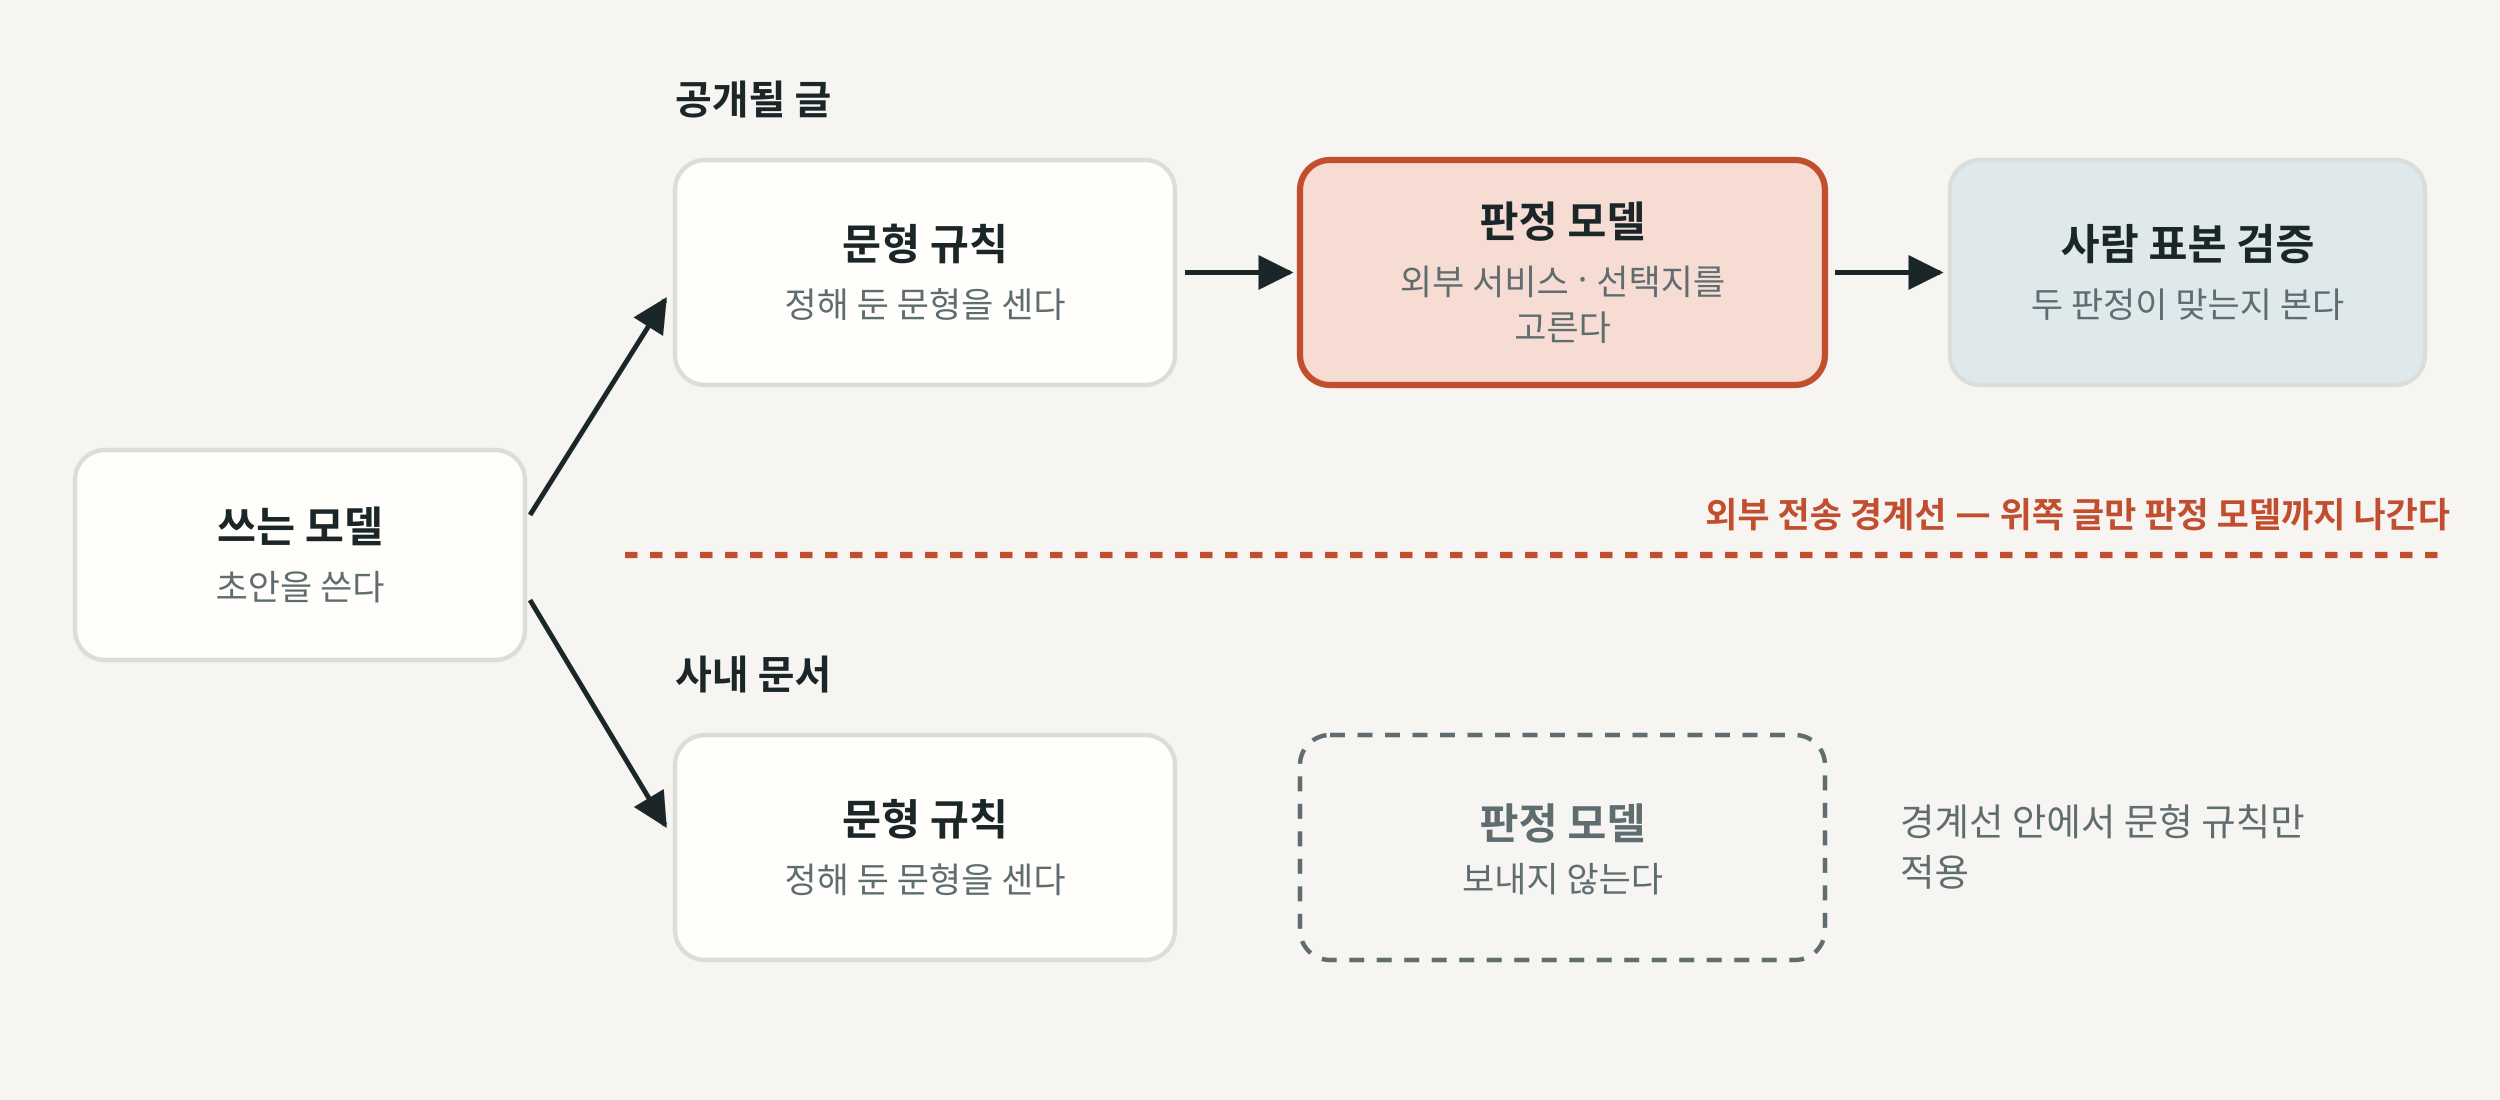
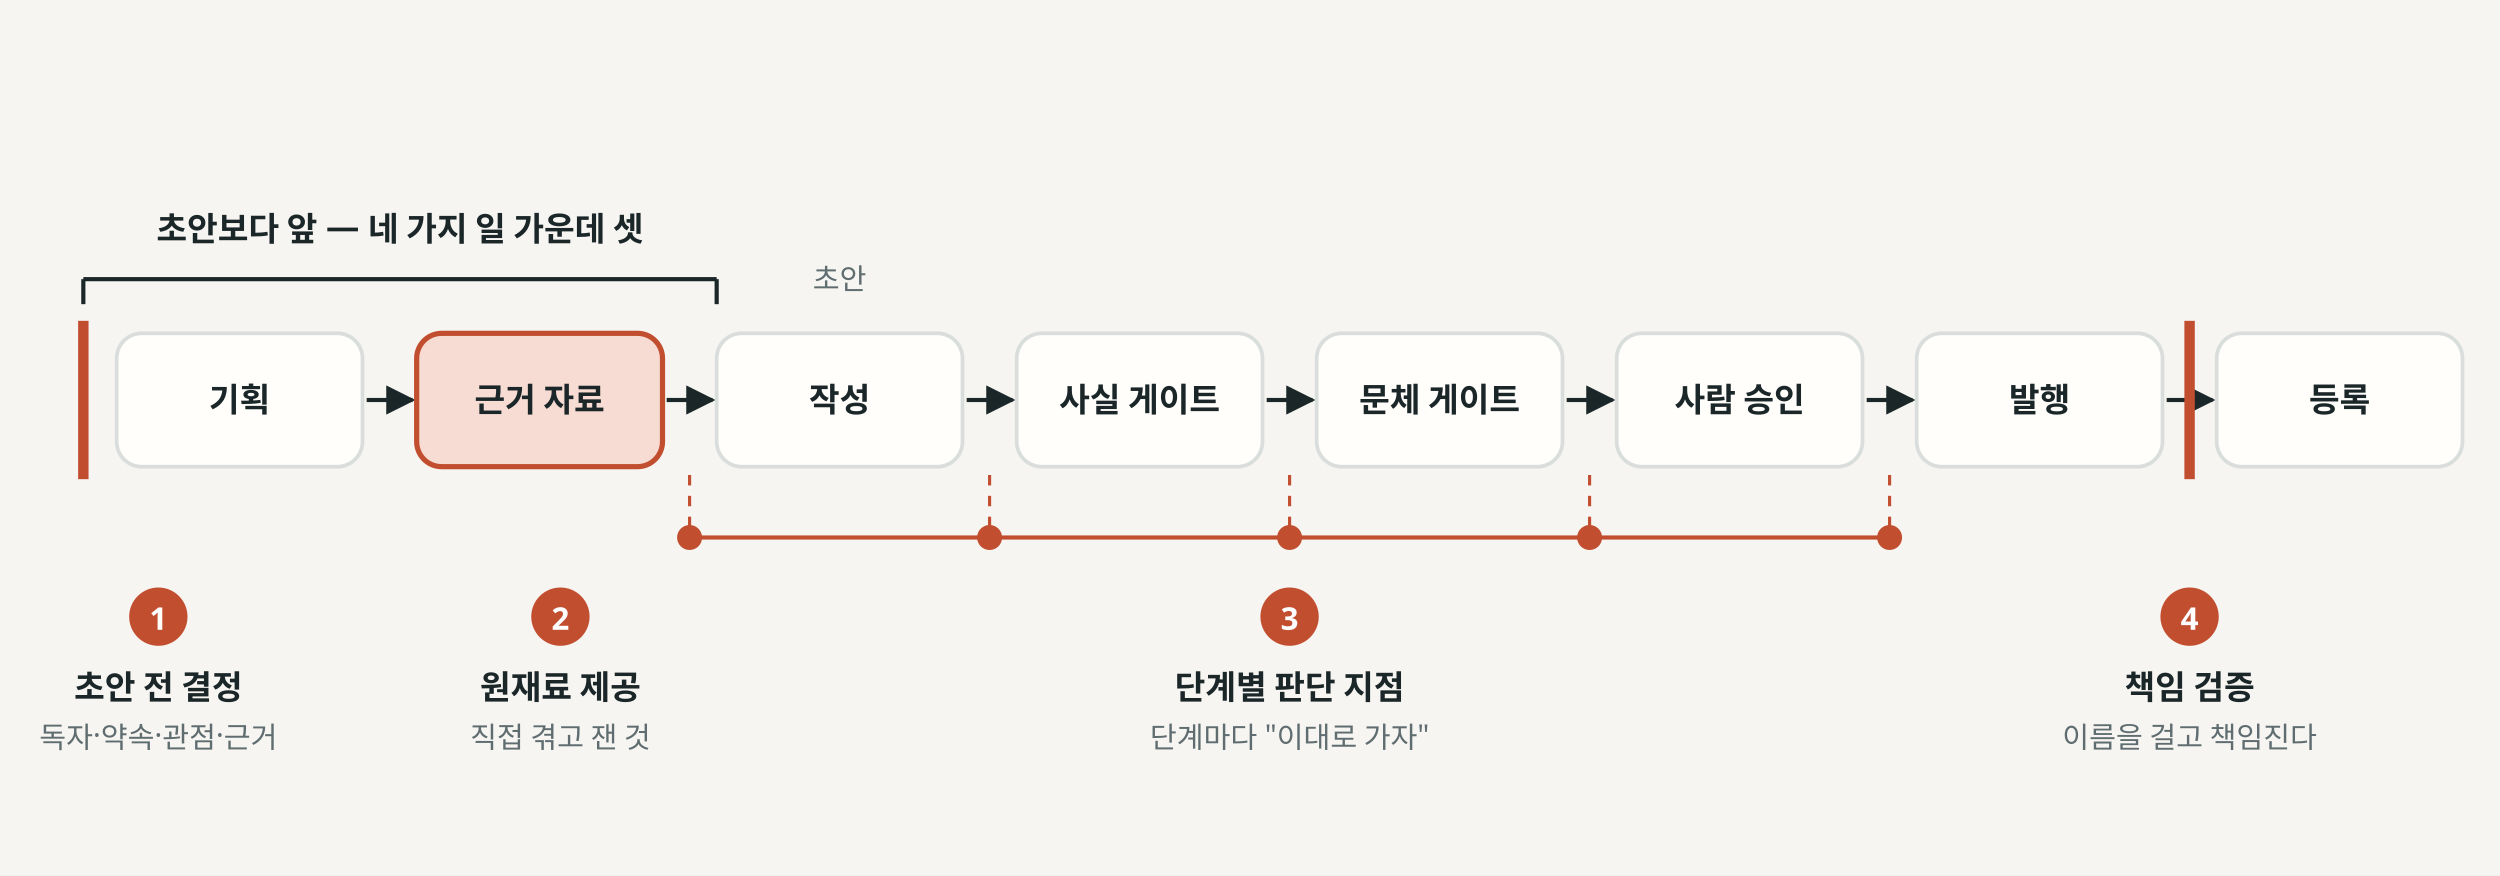
- <svg xmlns="http://www.w3.org/2000/svg" viewBox="0 0 1000 440" role="img" aria-label="문체 게이트의 세 층과 외부 전송 경계선" font-family="Pretendard,'Apple SD Gothic Neo','Noto Sans KR',sans-serif">
+ <svg xmlns="http://www.w3.org/2000/svg" viewBox="0 0 1200 420" role="img" aria-label="사람이 맡는 네 가지 일" font-family="Pretendard,'Apple SD Gothic Neo','Noto Sans KR',sans-serif">
  <defs>
    <marker id="mi" viewBox="0 0 10 10" refX="9" refY="5" markerWidth="7" markerHeight="7" orient="auto-start-reverse">
      <path d="M0,0L10,5L0,10z" fill="#1b2629" />
    </marker>
    <marker id="mc" viewBox="0 0 10 10" refX="9" refY="5" markerWidth="8" markerHeight="8" orient="auto-start-reverse">
      <path d="M0,0L10,5L0,10z" fill="#c24e30" />
    </marker>
  </defs>
-   <rect width="1000" height="440" fill="#f7f5f1" />
-   <rect x="30" y="180" width="180" height="84" rx="12" fill="#fffefb" stroke="#d9dedc" stroke-width="1.8" />
-   <text x="120.0" y="216.8" fill="#1b2629" font-size="17" font-weight="700" text-anchor="middle">쓰는 모델</text>
-   <text x="120.0" y="239.9" fill="#5f6d70" font-size="14" font-weight="400" text-anchor="middle">초안을 쓴다</text>
-   <text fill="#1b2629" font-size="16" font-weight="700" text-anchor="start" dominant-baseline="middle">
-     <tspan x="270.0" y="40.0">공개될 글</tspan>
-   </text>
-   <rect x="270" y="64" width="200" height="90" rx="12" fill="#fffefb" stroke="#d9dedc" stroke-width="1.8" />
-   <text x="370.0" y="103.8" fill="#1b2629" font-size="17" font-weight="700" text-anchor="middle">문형 규칙</text>
-   <text x="370.0" y="126.9" fill="#5f6d70" font-size="14" font-weight="400" text-anchor="middle">정해 둔 문형을 센다</text>
-   <rect x="520" y="64" width="210" height="90" rx="12" fill="#f6dcd3" stroke="#c24e30" stroke-width="2.5" />
-   <text x="625.0" y="94.8" fill="#1b2629" font-size="17" font-weight="700" text-anchor="middle">판정 모델</text>
-   <text x="625.0" y="117.8" fill="#5f6d70" font-size="14" font-weight="400" text-anchor="middle">외부 서비스 · 선택지를</text>
-   <text x="625.0" y="136.1" fill="#5f6d70" font-size="14" font-weight="400" text-anchor="middle">고른다</text>
-   <rect x="780" y="64" width="190" height="90" rx="12" fill="#dfe9eb" stroke="#d9dedc" stroke-width="1.8" />
-   <text x="875.0" y="103.8" fill="#1b2629" font-size="17" font-weight="700" text-anchor="middle">사람 표본 검증</text>
-   <text x="875.0" y="126.9" fill="#5f6d70" font-size="14" font-weight="400" text-anchor="middle">두 판정이 맞는지 본다</text>
-   <path d="M212,206 L266,120" fill="none" stroke="#1b2629" stroke-width="2" marker-end="url(#mi)" />
-   <path d="M474,109 L516,109" fill="none" stroke="#1b2629" stroke-width="2" marker-end="url(#mi)" />
-   <path d="M734,109 L776,109" fill="none" stroke="#1b2629" stroke-width="2" marker-end="url(#mi)" />
-   <line x1="250" y1="222" x2="980" y2="222" stroke="#c24e30" stroke-width="2.5" stroke-dasharray="5 5" />
-   <text fill="#c24e30" font-size="14" font-weight="700" text-anchor="end" dominant-baseline="middle">
-     <tspan x="980.0" y="206.0">외부 전송 경계선 — 위쪽 글만 판정 모델까지 나간다</tspan>
-   </text>
-   <text fill="#1b2629" font-size="16" font-weight="700" text-anchor="start" dominant-baseline="middle">
-     <tspan x="270.0" y="270.0">사내 문서</tspan>
-   </text>
-   <rect x="270" y="294" width="200" height="90" rx="12" fill="#fffefb" stroke="#d9dedc" stroke-width="1.8" />
-   <text x="370.0" y="333.9" fill="#1b2629" font-size="17" font-weight="700" text-anchor="middle">문형 규칙</text>
-   <text x="370.0" y="357.0" fill="#5f6d70" font-size="14" font-weight="400" text-anchor="middle">정해 둔 문형을 센다</text>
-   <rect x="520" y="294" width="210" height="90" rx="12" fill="#f7f5f1" stroke="#5f6d70" stroke-width="1.8" stroke-dasharray="6 5" />
-   <text fill="#5f6d70" font-size="17" font-weight="700" text-anchor="middle" dominant-baseline="middle">
-     <tspan x="625.0" y="329.6">판정 모델</tspan>
+   <rect width="1200" height="420" fill="#f7f5f1" />
+   <rect x="56" y="160" width="118" height="64" rx="12" fill="#fffefb" stroke="#d9dedc" stroke-width="1.8" />
+   <text x="115.0" y="197.6" fill="#1b2629" font-size="16" font-weight="700" text-anchor="middle">기획</text>
+   <path d="M176,192.0 L198,192.0" fill="none" stroke="#1b2629" stroke-width="2" marker-end="url(#mi)" />
+   <rect x="200" y="160" width="118" height="64" rx="12" fill="#f6dcd3" stroke="#c24e30" stroke-width="2.5" />
+   <text x="259.0" y="197.6" fill="#1b2629" font-size="16" font-weight="700" text-anchor="middle">근거 자료</text>
+   <path d="M320,192.0 L342,192.0" fill="none" stroke="#1b2629" stroke-width="2" marker-end="url(#mi)" />
+   <rect x="344" y="160" width="118" height="64" rx="12" fill="#fffefb" stroke="#d9dedc" stroke-width="1.8" />
+   <text x="403.0" y="197.6" fill="#1b2629" font-size="16" font-weight="700" text-anchor="middle">작성</text>
+   <path d="M464,192.0 L486,192.0" fill="none" stroke="#1b2629" stroke-width="2" marker-end="url(#mi)" />
+   <rect x="488" y="160" width="118" height="64" rx="12" fill="#fffefb" stroke="#d9dedc" stroke-width="1.8" />
+   <text x="547.0" y="197.6" fill="#1b2629" font-size="16" font-weight="700" text-anchor="middle">사실 게이트</text>
+   <path d="M608,192.0 L630,192.0" fill="none" stroke="#1b2629" stroke-width="2" marker-end="url(#mi)" />
+   <rect x="632" y="160" width="118" height="64" rx="12" fill="#fffefb" stroke="#d9dedc" stroke-width="1.8" />
+   <text x="691.0" y="197.6" fill="#1b2629" font-size="16" font-weight="700" text-anchor="middle">문체 게이트</text>
+   <path d="M752,192.0 L774,192.0" fill="none" stroke="#1b2629" stroke-width="2" marker-end="url(#mi)" />
+   <rect x="776" y="160" width="118" height="64" rx="12" fill="#fffefb" stroke="#d9dedc" stroke-width="1.8" />
+   <text x="835.0" y="197.6" fill="#1b2629" font-size="16" font-weight="700" text-anchor="middle">사람 승인</text>
+   <path d="M896,192.0 L918,192.0" fill="none" stroke="#1b2629" stroke-width="2" marker-end="url(#mi)" />
+   <rect x="920" y="160" width="118" height="64" rx="12" fill="#fffefb" stroke="#d9dedc" stroke-width="1.8" />
+   <text x="979.0" y="197.6" fill="#1b2629" font-size="16" font-weight="700" text-anchor="middle">발행</text>
+   <path d="M1040,192.0 L1062,192.0" fill="none" stroke="#1b2629" stroke-width="2" marker-end="url(#mi)" />
+   <rect x="1064" y="160" width="118" height="64" rx="12" fill="#fffefb" stroke="#d9dedc" stroke-width="1.8" />
+   <text x="1123.0" y="197.6" fill="#1b2629" font-size="16" font-weight="700" text-anchor="middle">등록</text>
+   <line x1="40" y1="154" x2="40" y2="230" stroke="#c24e30" stroke-width="5" />
+   <line x1="1051.0" y1="154" x2="1051.0" y2="230" stroke="#c24e30" stroke-width="5" />
+   <line x1="331.0" y1="258" x2="907.0" y2="258" stroke="#c24e30" stroke-width="2" />
+   <line x1="331.0" y1="228" x2="331.0" y2="258" stroke="#c24e30" stroke-width="1.5" stroke-dasharray="5 5" />
+   <circle cx="331.0" cy="258" r="6" fill="#c24e30" />
+   <line x1="475.0" y1="228" x2="475.0" y2="258" stroke="#c24e30" stroke-width="1.5" stroke-dasharray="5 5" />
+   <circle cx="475.0" cy="258" r="6" fill="#c24e30" />
+   <line x1="619.0" y1="228" x2="619.0" y2="258" stroke="#c24e30" stroke-width="1.5" stroke-dasharray="5 5" />
+   <circle cx="619.0" cy="258" r="6" fill="#c24e30" />
+   <line x1="763.0" y1="228" x2="763.0" y2="258" stroke="#c24e30" stroke-width="1.5" stroke-dasharray="5 5" />
+   <circle cx="763.0" cy="258" r="6" fill="#c24e30" />
+   <line x1="907.0" y1="228" x2="907.0" y2="258" stroke="#c24e30" stroke-width="1.5" stroke-dasharray="5 5" />
+   <circle cx="907.0" cy="258" r="6" fill="#c24e30" />
+   <line x1="40" y1="134" x2="344" y2="134" stroke="#1b2629" stroke-width="2" />
+   <line x1="40" y1="134" x2="40" y2="146" stroke="#1b2629" stroke-width="2" />
+   <line x1="344" y1="134" x2="344" y2="146" stroke="#1b2629" stroke-width="2" />
+   <text fill="#1b2629" font-size="16" font-weight="700" text-anchor="middle" dominant-baseline="middle">
+     <tspan x="192.0" y="110.0">초안보다 앞 — 네 가지 일 가운데 셋</tspan>
  </text>
  <text fill="#5f6d70" font-size="14" font-weight="400" text-anchor="middle" dominant-baseline="middle">
-     <tspan x="625.0" y="351.8">보내지 않는다</tspan>
+     <tspan x="403.0" y="134.0">초안</tspan>
  </text>
-   <path d="M212,240 L266,330" fill="none" stroke="#1b2629" stroke-width="2" marker-end="url(#mi)" />
-   <text fill="#5f6d70" font-size="15" font-weight="400" text-anchor="start" dominant-baseline="middle">
-     <tspan x="760.0" y="328.9">경계선 안에서 문형 규칙만</tspan>
-     <tspan x="760.0" y="349.1">적용</tspan>
+   <circle cx="76" cy="296" r="14" fill="#c24e30" />
+   <text fill="#ffffff" font-size="15" font-weight="700" text-anchor="middle" dominant-baseline="middle">
+     <tspan x="76.0" y="297.0">1</tspan>
+   </text>
+   <text fill="#1b2629" font-size="16" font-weight="700" text-anchor="middle" dominant-baseline="middle">
+     <tspan x="76.0" y="330.0">초안 전 결정</tspan>
+   </text>
+   <text fill="#5f6d70" font-size="14" font-weight="400" text-anchor="middle" dominant-baseline="middle">
+     <tspan x="76.0" y="354.0">독자·약속·관점·근거</tspan>
+   </text>
+   <circle cx="269.0" cy="296" r="14" fill="#c24e30" />
+   <text fill="#ffffff" font-size="15" font-weight="700" text-anchor="middle" dominant-baseline="middle">
+     <tspan x="269.0" y="297.0">2</tspan>
+   </text>
+   <text fill="#1b2629" font-size="16" font-weight="700" text-anchor="middle" dominant-baseline="middle">
+     <tspan x="269.0" y="330.0">원재료 제공</tspan>
+   </text>
+   <text fill="#5f6d70" font-size="14" font-weight="400" text-anchor="middle" dominant-baseline="middle">
+     <tspan x="269.0" y="354.0">직접 겪고 잰 것</tspan>
+   </text>
+   <circle cx="619.0" cy="296" r="14" fill="#c24e30" />
+   <text fill="#ffffff" font-size="15" font-weight="700" text-anchor="middle" dominant-baseline="middle">
+     <tspan x="619.0" y="297.0">3</tspan>
+   </text>
+   <text fill="#1b2629" font-size="16" font-weight="700" text-anchor="middle" dominant-baseline="middle">
+     <tspan x="619.0" y="330.0">단계별 판단 지점</tspan>
+   </text>
+   <text fill="#5f6d70" font-size="14" font-weight="400" text-anchor="middle" dominant-baseline="middle">
+     <tspan x="619.0" y="354.0">단계마다 "이대로 가자"</tspan>
+   </text>
+   <circle cx="1051.0" cy="296" r="14" fill="#c24e30" />
+   <text fill="#ffffff" font-size="15" font-weight="700" text-anchor="middle" dominant-baseline="middle">
+     <tspan x="1051.0" y="297.0">4</tspan>
+   </text>
+   <text fill="#1b2629" font-size="16" font-weight="700" text-anchor="middle" dominant-baseline="middle">
+     <tspan x="1051.0" y="330.0">책임 검증</tspan>
+   </text>
+   <text fill="#5f6d70" font-size="14" font-weight="400" text-anchor="middle" dominant-baseline="middle">
+     <tspan x="1051.0" y="354.0">이름을 걸고 책임진다</tspan>
  </text>
</svg>
